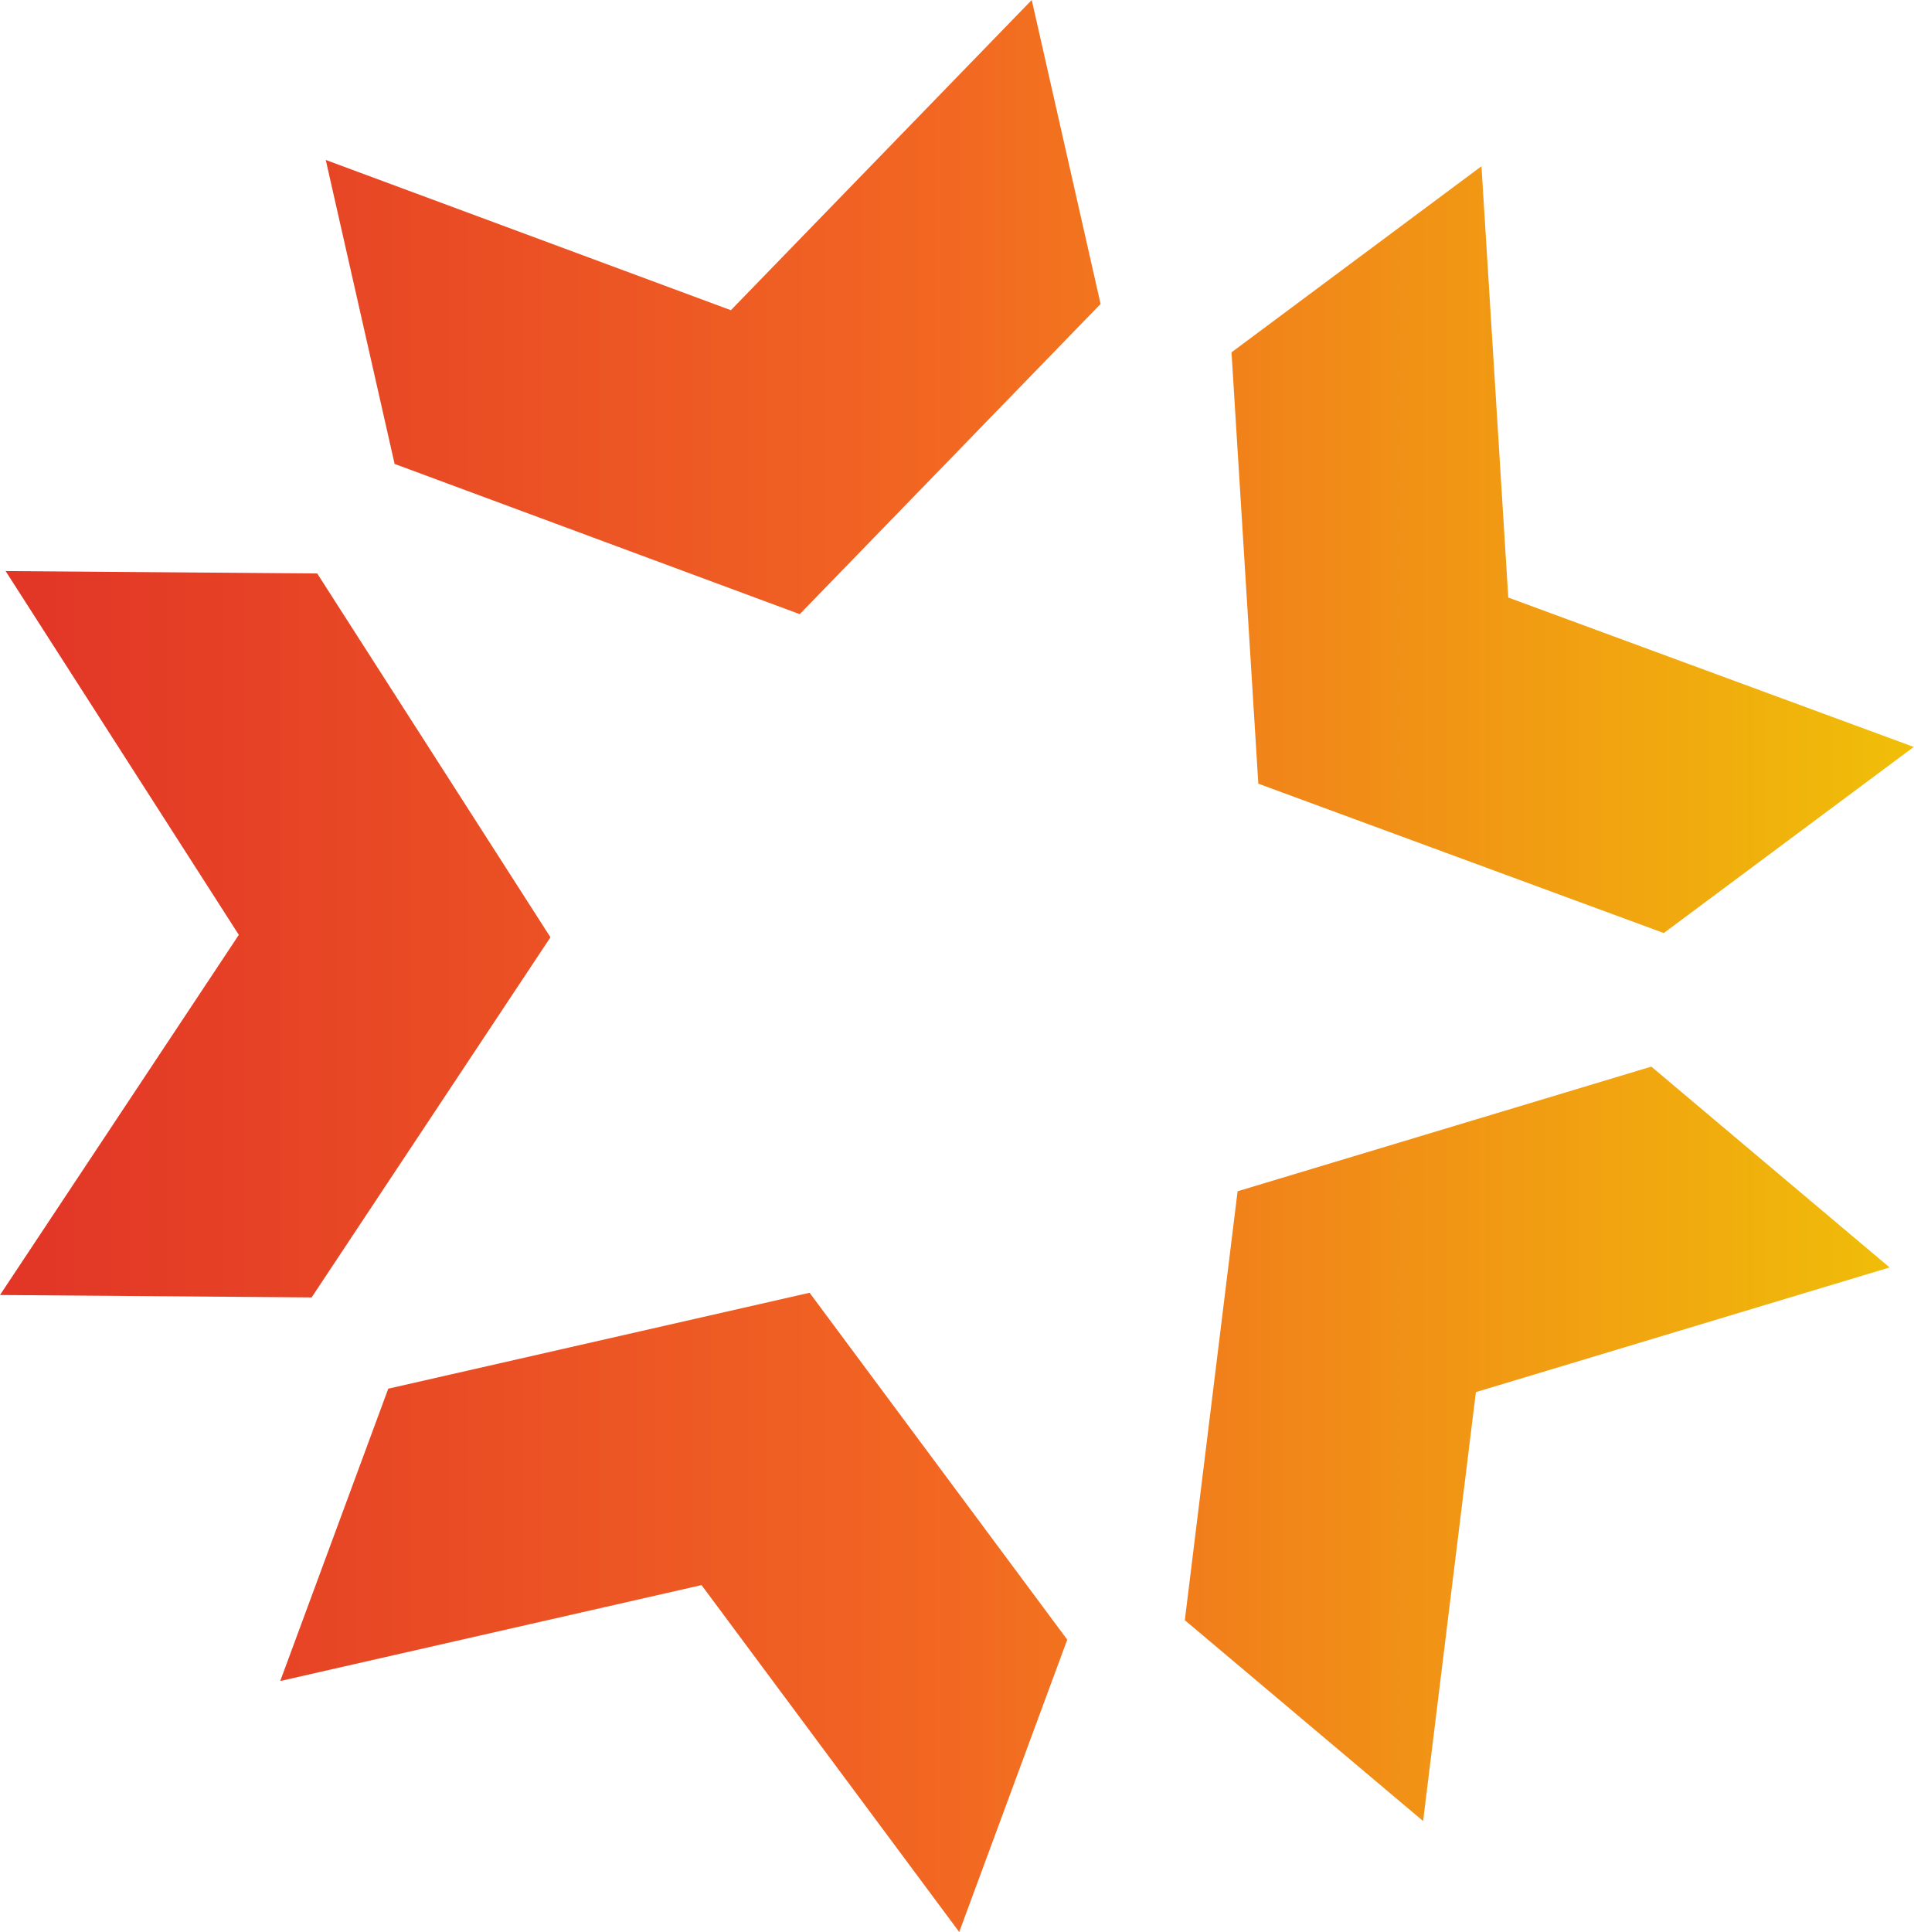
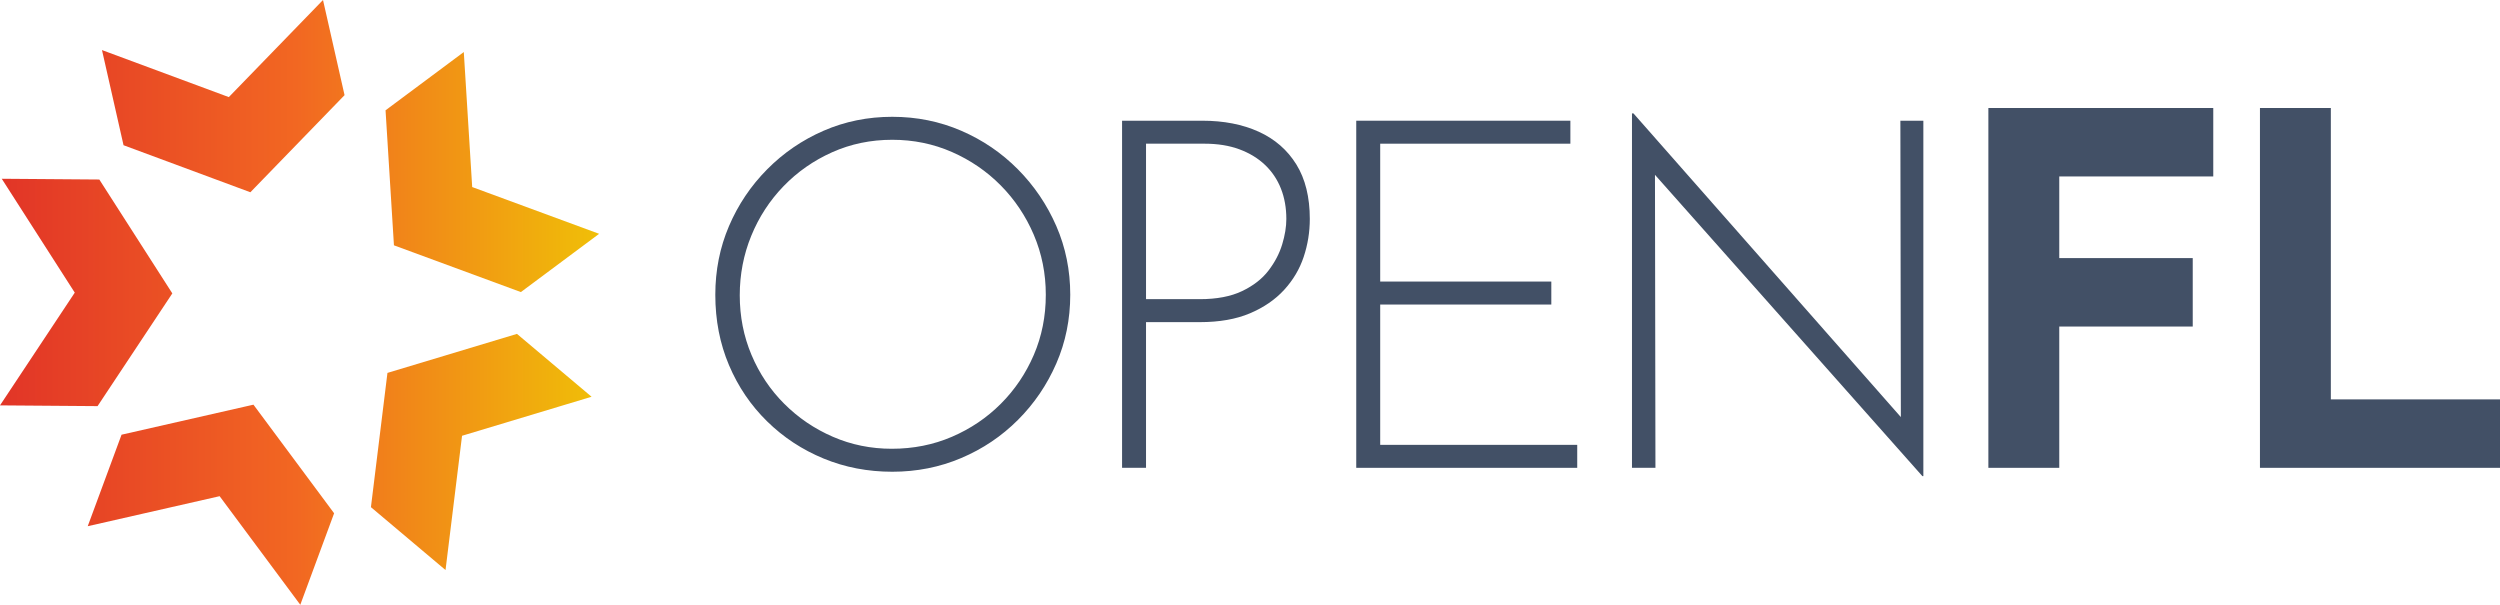
- <svg xmlns="http://www.w3.org/2000/svg" id="a" viewBox="0 0 500 504.71">
+ <svg xmlns="http://www.w3.org/2000/svg" id="a" viewBox="0 0 1000 241.909">
  <defs>
-     <style>.c{fill:url(#b);}</style>
-     <linearGradient id="b" x1="0" y1="252.355" x2="500" y2="252.355" gradientTransform="matrix(1, 0, 0, 1, 0, 0)" gradientUnits="userSpaceOnUse">
+     <style>.c{fill:url(#b);}.d{fill:#425066;}</style>
+     <linearGradient id="b" x1="0" y1="120.955" x2="239.652" y2="120.955" gradientTransform="matrix(1, 0, 0, 1, 0, 0)" gradientUnits="userSpaceOnUse">
      <stop offset=".014" stop-color="#e23627" />
      <stop offset=".494" stop-color="#f26722" />
      <stop offset="1" stop-color="#f0bf08" />
    </linearGradient>
  </defs>
-   <path class="c" d="M387.059,43.427l7.007,112.675,105.934,39.024-65.307,48.62-105.933-39.023-7.007-112.675,65.305-48.621h0ZM269.559,0l-78.601,81.036L85.108,41.785l17.989,79.406,105.85,39.25,78.601-81.035L269.559,0h0ZM1.465,149.184l60.932,95.037L0,338.303l81.415,.631,62.397-94.083-60.933-95.038-81.415-.63h0ZM73.215,439.146l110.075-25.06,67.322,90.624,28.225-76.369-67.321-90.626-110.076,25.061-28.225,76.369h0Zm420.477-108.039l-62.255-52.469-108.094,32.566-13.786,112.049,62.256,52.469,13.787-112.049,108.093-32.566h0Z" />
+   <path class="c" d="M185.519,20.815l3.359,54.006,50.774,18.704-31.302,23.304-50.774-18.704-3.358-54.006,31.301-23.304h0ZM129.201,0l-37.674,38.841L40.792,20.028l8.622,38.06,50.734,18.813,37.674-38.84L129.201,0h0ZM.702,71.504l29.205,45.551L0,162.15l39.023,.302,29.907-45.094-29.205-45.552-39.022-.302H.702ZM35.092,210.484l52.759-12.011,32.267,43.437,13.528-36.604-32.267-43.437-52.76,12.012-13.528,36.604h0Zm201.536-51.783l-29.839-25.149-51.81,15.609-6.608,53.705,29.839,25.148,6.608-53.705,51.81-15.609h0Z" />
+   <path class="d" d="M286.123,117.905c0-9.778,1.825-18.936,5.476-27.477,3.649-8.537,8.733-16.099,15.254-22.684,6.518-6.582,14.047-11.734,22.587-15.449,8.537-3.716,17.697-5.574,27.475-5.574s18.97,1.859,27.574,5.574c8.606,3.716,16.164,8.868,22.686,15.449,6.518,6.585,11.635,14.147,15.351,22.684,3.716,8.54,5.574,17.699,5.574,27.477s-1.859,18.938-5.574,27.475c-3.716,8.54-8.833,16.069-15.351,22.587-6.521,6.521-14.08,11.605-22.686,15.254-8.604,3.651-17.796,5.476-27.574,5.476s-18.938-1.76-27.475-5.281c-8.54-3.52-16.069-8.474-22.587-14.863-6.521-6.386-11.605-13.885-15.254-22.489-3.651-8.604-5.476-17.991-5.476-28.16Zm9.778,.195c0,8.475,1.565,16.426,4.694,23.858,3.128,7.432,7.495,13.951,13.101,19.556,5.605,5.606,12.091,10.007,19.459,13.2,7.363,3.196,15.219,4.791,23.564,4.791,8.606,0,16.623-1.595,24.055-4.791,7.43-3.193,13.948-7.594,19.554-13.2,5.605-5.605,10.005-12.124,13.201-19.556,3.193-7.432,4.791-15.449,4.791-24.053,0-8.474-1.598-16.458-4.791-23.956-3.196-7.495-7.597-14.08-13.201-19.751-5.606-5.671-12.124-10.135-19.554-13.395-7.432-3.258-15.386-4.89-23.859-4.89-8.604,0-16.622,1.663-24.053,4.987-7.432,3.325-13.918,7.856-19.457,13.592-5.543,5.738-9.845,12.353-12.908,19.848-3.064,7.498-4.596,15.419-4.596,23.761Z" />
+   <path class="d" d="M480.899,48.285c8.606,0,16.134,1.468,22.587,4.4,6.453,2.934,11.471,7.303,15.059,13.103,3.584,5.802,5.377,13.071,5.377,21.804,0,5.217-.815,10.267-2.445,15.155-1.632,4.89-4.237,9.29-7.822,13.201-3.587,3.911-8.148,7.039-13.689,9.386-5.543,2.348-12.221,3.52-20.044,3.52h-21.512v58.277h-9.583V48.285h32.071Zm-.977,71.38c6.777,0,12.418-1.077,16.916-3.228,4.497-2.151,8.018-4.888,10.56-8.213,2.542-3.323,4.367-6.81,5.476-10.463,1.106-3.647,1.662-7.039,1.662-10.169,0-4.431-.718-8.472-2.151-12.124-1.436-3.647-3.554-6.81-6.356-9.484-2.804-2.67-6.226-4.758-10.266-6.258-4.043-1.498-8.672-2.249-13.885-2.249h-23.467v62.188h21.512Z" />
+   <path class="d" d="M542.497,48.285h85.654v9.192h-76.071v55.147h68.446v9.192h-68.446v56.124h78.81v9.192h-88.392V48.285Z" />
+   <path class="d" d="M768.952,190.456l-109.513-123.396,2.543-1.956,.195,122.028h-9.387V45.353h.586l109.513,124.375-2.542,.782-.197-122.224h9.192V190.456h-.391Z" />
+   <path class="d" d="M795.35,43.202h89.957v27.378h-61.6v32.657h53.387v27.378h-53.387v56.517h-28.357V43.202Zm108.63,0h28.357v116.552h67.663v27.378h-96.019V43.202Z" />
</svg>
